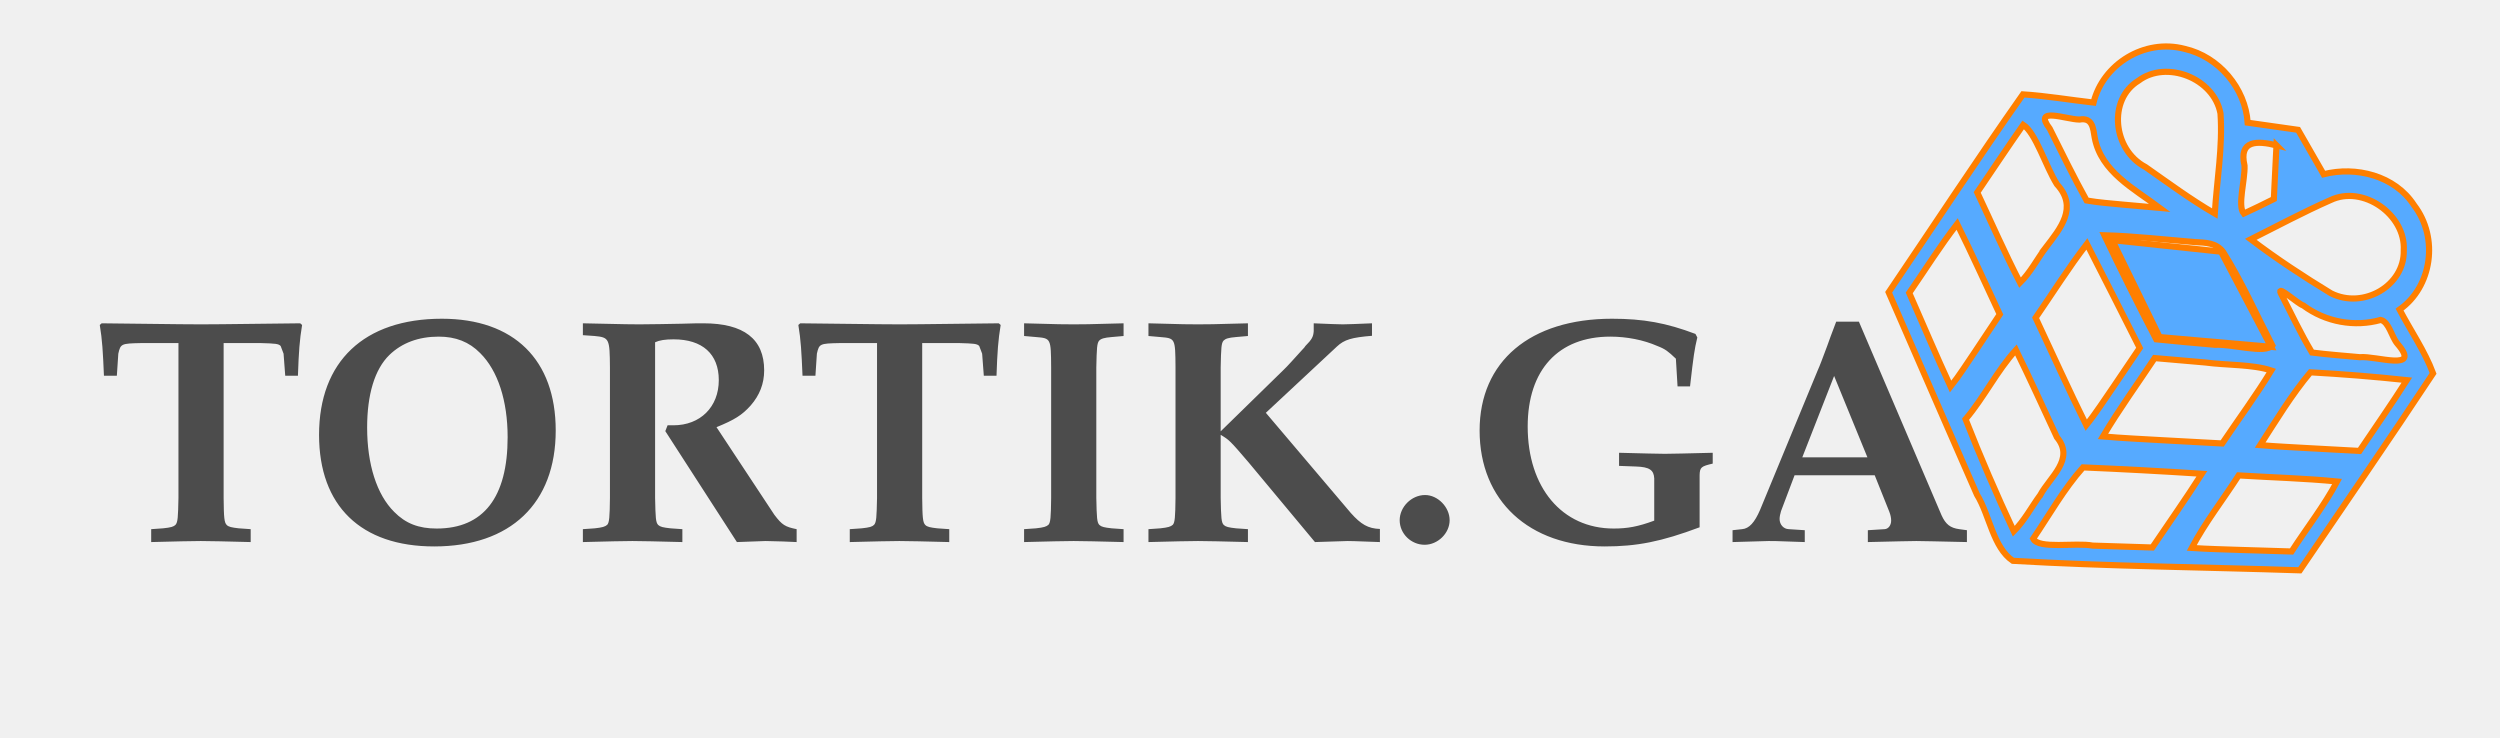
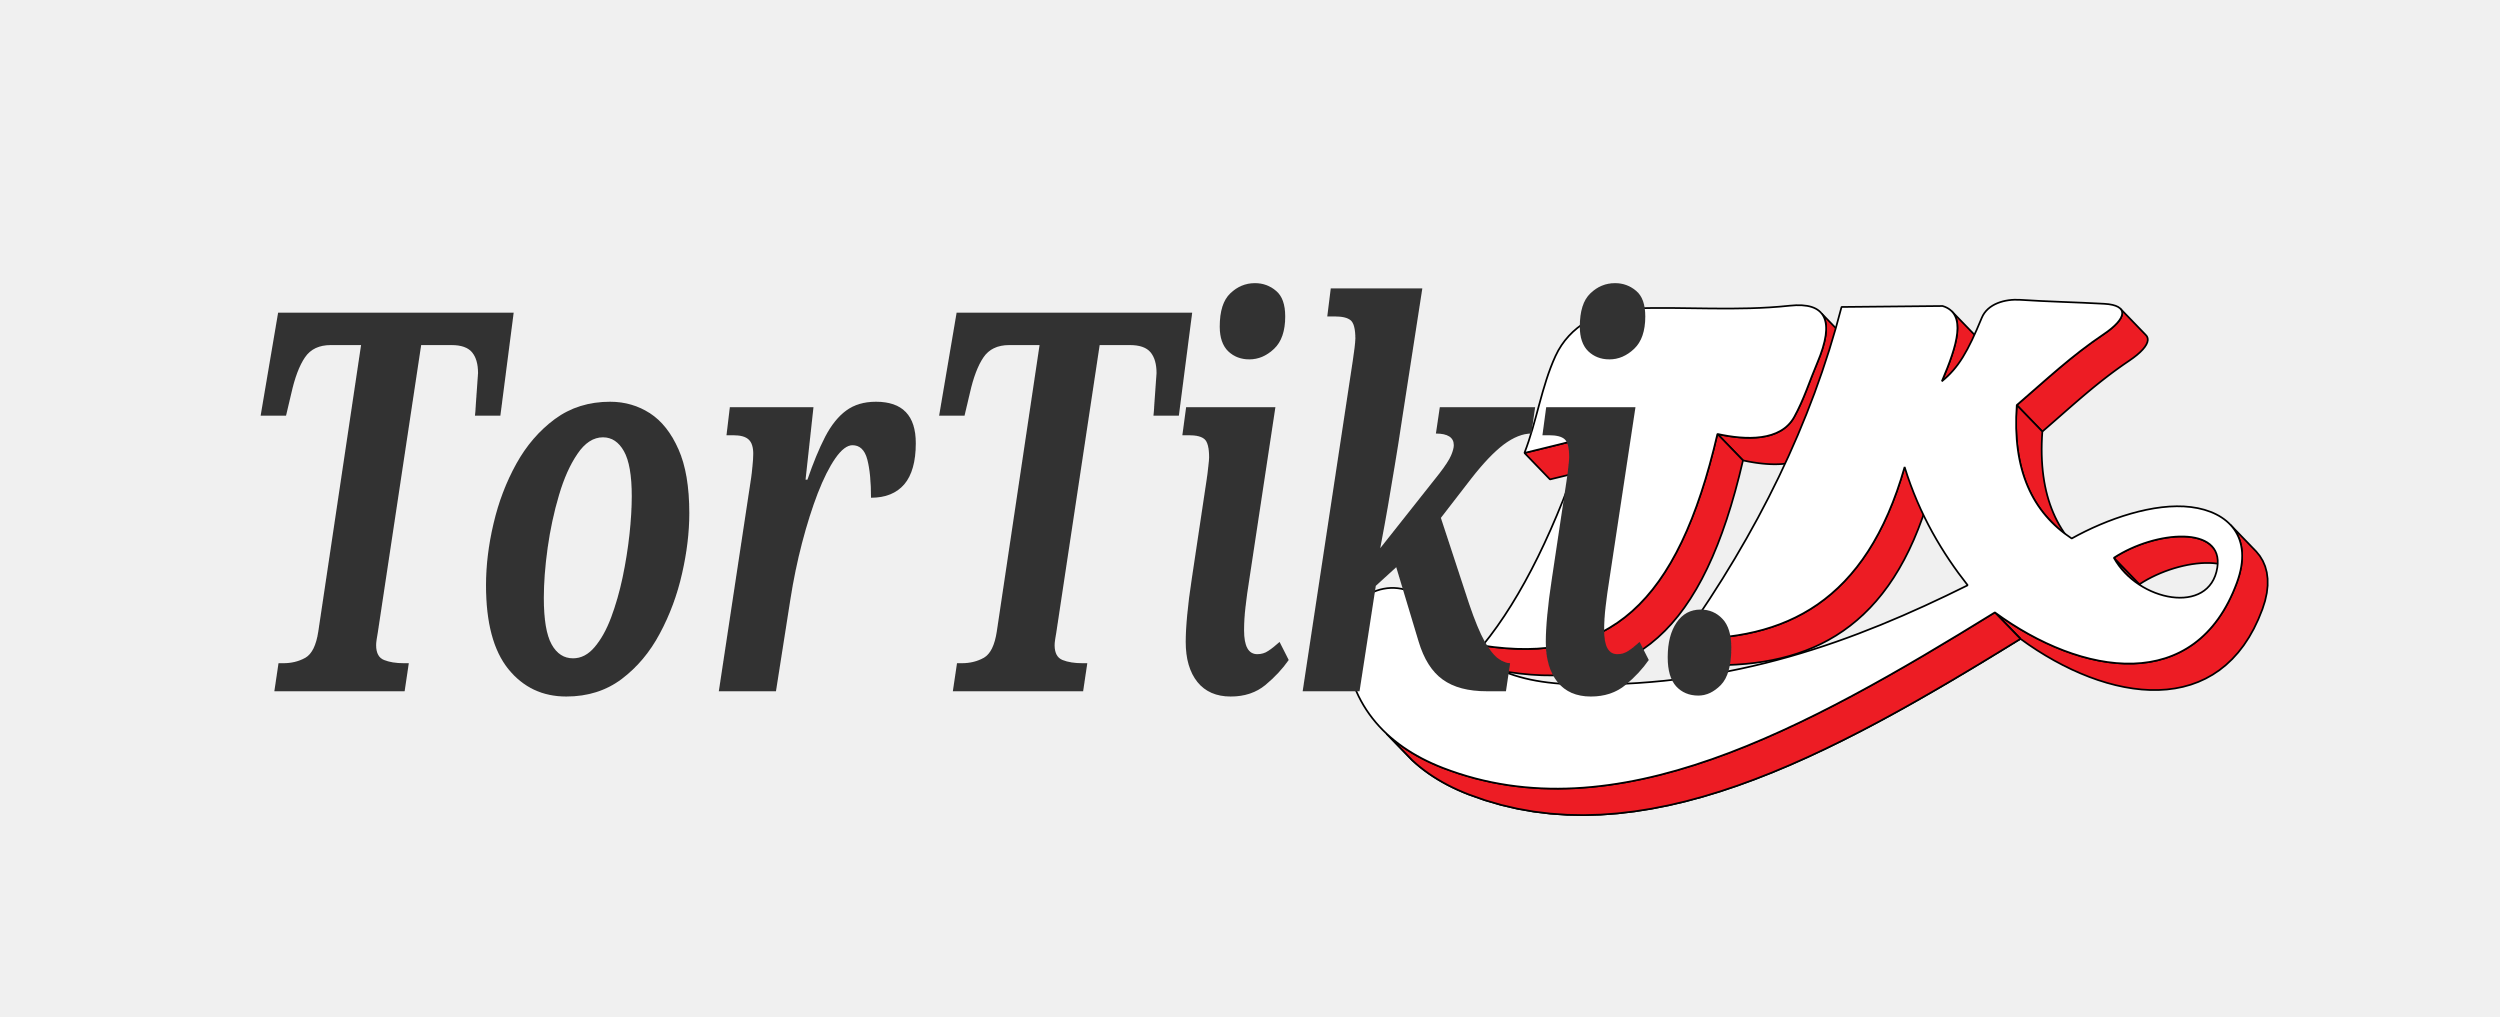
- <svg xmlns="http://www.w3.org/2000/svg" width="610" height="180">
+ <svg xmlns="http://www.w3.org/2000/svg" width="487" height="198">
  <defs>
-     <filter height="200%" width="200%" y="-50%" x="-50%" id="svg_1_blur">
+     <filter height="200%" width="200%" y="-50%" x="-50%" id="svg_21_blur">
      <feGaussianBlur stdDeviation="0" in="SourceGraphic" />
    </filter>
  </defs>
  <g>
-     <rect fill="none" id="canvas_background" height="182" width="612" y="-1" x="-1" />
-     <g display="none" id="canvasGrid">
-       <rect fill="url(#gridpattern)" stroke-width="0" y="7" x="7" height="187" width="623" id="svg_3" />
-     </g>
+     <rect fill="none" id="canvas_background" height="200" width="489" y="-1" x="-1" />
  </g>
  <g>
-     <text style="cursor: move;" stroke="#000" transform="matrix(3.250345,0,0,3.250345,-46.29792,-969.3363) " font-weight="bold" xml:space="preserve" text-anchor="start" font-family="'Palatino Linotype', 'Book Antiqua', Palatino, serif" font-size="24" id="svg_2" y="338.84" x="21.329" stroke-opacity="null" stroke-width="0" fill="#4c4c4c">TORTIK.GA</text>
-     <path filter="url(#svg_1_blur)" stroke="#ff7f00" id="svg_1" d="m555.461,35.457c-4.681,-1.123 -9.242,-1.351 -7.796,4.972c0.139,3.546 -1.772,9.786 -0.185,11.688c2.476,-1.125 4.905,-2.341 7.335,-3.552c0.215,-4.37 0.43,-8.739 0.645,-13.109zm-15.056,16.65c0.504,-8.13 1.963,-16.231 1.394,-24.43c-1.601,-8.626 -13.213,-13.115 -20.012,-7.982c-7.498,4.55 -6.28,16.859 1.69,21.044c5.564,3.892 11.057,7.958 16.928,11.368zm28.344,19.451c7.916,4 18.005,-1.887 17.77,-10.483c0.501,-8.666 -9.933,-16.035 -17.873,-12.253c-6.631,2.914 -12.994,6.342 -19.455,9.574c6.25,4.74 12.855,9.086 19.558,13.162l0,0zm7.043,15.597c3.89,-0.398 15.168,3.658 9.215,-3.242c-1.476,-1.707 -2.07,-5.364 -4.106,-5.85c-6.338,1.781 -13.406,0.56 -18.889,-3.52c-1.341,-0.403 -6.399,-5.093 -5.542,-3.071c2.528,4.86 4.83,9.838 7.659,14.548c3.88,0.491 7.775,0.777 11.663,1.135l-0,0zm-57.563,-37.208c2.92,0.26 5.841,0.521 8.761,0.781c-6.288,-4.698 -14.322,-8.835 -15.874,-17.118c-0.388,-2.409 -0.575,-4.992 -3.747,-4.435c-3.315,-0.049 -11.423,-3.286 -7.224,2.23c2.939,5.863 5.801,11.769 8.991,17.515c3.011,0.533 6.063,0.719 9.093,1.028l-0,-0zm22.264,34.183c4.175,-0.241 12.2,2.266 13.948,0.16c-3.923,-7.614 -7.404,-15.492 -11.971,-22.774c-1.695,-2.324 -4.353,-2.309 -6.888,-2.449c-7.374,-0.591 -14.751,-1.457 -22.129,-1.667c4.068,8.531 8.296,17 12.671,25.395c4.786,0.503 9.579,0.899 14.369,1.335l0,-0zm23.187,25.242c4.015,0.219 8.03,0.437 12.045,0.656c3.856,-5.753 7.834,-11.428 11.547,-17.275c-7.833,-0.841 -15.687,-1.474 -23.535,-1.909c-4.613,5.505 -8.37,11.73 -12.259,17.767c4.065,0.343 8.136,0.522 12.202,0.762zm-64.553,-48.916c3.597,-4.695 7.992,-9.847 2.766,-15.492c-2.744,-4.387 -5.167,-12.511 -8.216,-14.508c-3.82,5.447 -7.497,10.993 -11.234,16.497c3.467,7.348 6.72,14.792 10.446,22.027c2.494,-2.453 4.156,-5.718 6.239,-8.524zm28.651,46.967c4.813,0.261 9.627,0.521 14.44,0.782c3.989,-5.934 8.258,-11.692 11.977,-17.799c-4.457,-1.519 -10.904,-1.259 -16.2,-1.971c-4.086,-0.355 -8.172,-0.709 -12.259,-1.064c-4.218,6.364 -8.721,12.553 -12.615,19.123c4.882,0.429 9.771,0.642 14.657,0.929l0,0zm-12.106,-13.03c2.139,-3.163 4.277,-6.325 6.416,-9.488c-4.292,-8.466 -8.538,-16.953 -12.887,-25.393c-4.471,5.79 -8.358,12.008 -12.512,18.028c4.107,8.736 8.068,17.536 12.353,26.196c2.402,-2.968 4.451,-6.212 6.63,-9.343zm31.469,39.805c4,0.121 8,0.243 12.001,0.364c3.684,-5.7 7.941,-11.123 11.111,-17.081c-7.962,-0.78 -16.016,-0.985 -24.018,-1.482c-3.795,5.909 -8.192,11.508 -11.459,17.701c4.121,0.274 8.245,0.351 12.366,0.498zm-65.099,-48.61c1.97,-2.963 3.94,-5.925 5.91,-8.888c-3.461,-7.355 -6.77,-14.775 -10.41,-22.053c-4.185,5.398 -7.809,11.208 -11.689,16.827c3.355,7.621 6.578,15.295 10.089,22.854c2.21,-2.781 4.095,-5.81 6.099,-8.74zm28.569,47.54c4.852,0.153 9.704,0.306 14.556,0.459c4.039,-5.991 8.216,-11.892 12.092,-17.989c-9.665,-0.624 -19.335,-1.142 -29.002,-1.555c-4.679,5.258 -8.208,11.555 -12.16,17.396c1.289,2.659 10.38,0.886 14.513,1.689l-0,0zm-12.769,-12.368c2.379,-4.405 8.487,-8.74 4.05,-14.072c-3.3,-7.114 -6.553,-14.249 -10.003,-21.3c-4.653,5.11 -7.785,11.594 -12.294,16.902c3.621,9.218 7.556,18.351 11.769,27.347c2.565,-2.573 4.33,-5.942 6.477,-8.877l-0,0zm-22.911,-17.082c-4.7,-10.787 -9.399,-21.574 -14.099,-32.36c10.906,-16.109 21.571,-32.386 32.766,-48.295c5.756,0.37 11.481,1.354 17.222,2.005c2.3,-9.306 12.377,-15.691 22.208,-13.11c8.415,1.906 14.857,9.677 15.407,18.014c4.1,0.582 8.2,1.164 12.3,1.746c2.075,3.613 4.149,7.226 6.224,10.839c7.829,-2.004 17.372,0.284 22.07,7.55c6.129,7.998 4.333,19.953 -3.538,25.475c2.722,5.182 6.156,10.114 8.182,15.561c-10.658,16.137 -21.664,32.043 -32.512,48.052c-23.341,-0.773 -46.683,-0.973 -70.025,-2.317c-4.838,-3.273 -5.639,-11.092 -8.76,-16.153c-2.497,-5.663 -4.972,-11.335 -7.444,-17.008l0,0z" stroke-width="1.5" fill="#56aaff" />
-     <path id="svg_15" d="m344.294,53.412" opacity="0.5" fill-opacity="null" stroke-width="1.5" stroke="#00ff00" fill="#56aaff" />
-     <path stroke="#ff7f00" id="svg_18" d="m515.387,58.591l11.56,23.654l27.189,2.387l-12.203,-23.22l-26.546,-2.821z" fill-opacity="null" stroke-width="1.5" fill="#56aaff" />
+     <ellipse ry="81.673" rx="239.13" id="svg_20" cy="101.761" cx="239.689" stroke-width="0.338" fill="none" />
+     <g transform="rotate(9.715701 352.7493,108.9481) " stroke="null" id="svg_1">
+       <polygon stroke="#000000" id="svg_3" points="305.529,92.998 311.309,97.236 310.767,97.481 310.207,97.731 309.631,97.991 309.036,98.256 308.422,98.53 307.786,98.812 307.129,99.103 306.448,99.401 305.744,99.711 305.014,100.031 304.259,100.361 303.475,100.702 302.663,101.055 301.822,101.419 300.949,101.795 300.044,102.185 294.264,97.946 295.169,97.558 296.042,97.179 296.883,96.815 297.695,96.463 298.479,96.122 299.235,95.793 299.964,95.473 300.668,95.163 301.348,94.864 302.006,94.573 302.641,94.292 303.256,94.018 303.851,93.752 304.428,93.494 304.987,93.243 305.529,92.998 " stroke-miterlimit="2.613" stroke-linejoin="bevel" stroke-width="0.338" fill="#ED1C24" clip-rule="evenodd" fill-rule="evenodd" />
+       <polygon stroke="#000000" id="svg_4" points="346.761,61.412 352.541,65.65 353.044,66.211 353.444,66.898 353.739,67.711 353.929,68.652 354.015,69.72 353.995,70.917 353.871,72.244 353.64,73.7 353.303,75.287 353.138,76.001 352.983,76.71 352.835,77.416 352.691,78.116 352.55,78.814 352.41,79.509 352.27,80.201 352.126,80.891 351.98,81.58 351.825,82.268 351.663,82.957 351.49,83.644 351.306,84.334 351.107,85.023 350.892,85.715 350.659,86.409 350.477,86.881 350.267,87.329 350.03,87.752 349.767,88.152 349.48,88.528 349.17,88.885 348.837,89.218 348.482,89.53 348.109,89.822 347.716,90.093 347.304,90.346 346.876,90.579 346.432,90.794 345.973,90.992 345.502,91.172 345.017,91.335 344.522,91.485 344.016,91.617 343.502,91.736 342.979,91.84 342.449,91.931 341.913,92.008 341.372,92.072 340.828,92.126 340.282,92.168 339.733,92.199 339.185,92.22 338.636,92.231 338.091,92.234 337.549,92.228 337.009,92.214 336.475,92.192 330.695,87.954 331.229,87.976 331.768,87.989 332.311,87.995 332.857,87.993 333.405,87.981 333.953,87.96 334.502,87.929 335.048,87.887 335.593,87.834 336.133,87.77 336.669,87.692 337.199,87.601 337.722,87.497 338.236,87.379 338.742,87.247 339.237,87.096 339.722,86.934 340.194,86.752 340.653,86.556 341.095,86.34 341.524,86.106 341.935,85.855 342.328,85.584 342.702,85.292 343.057,84.98 343.389,84.647 343.7,84.291 343.987,83.914 344.25,83.515 344.487,83.09 344.698,82.643 344.88,82.171 345.113,81.476 345.327,80.785 345.525,80.096 345.71,79.406 345.883,78.718 346.045,78.03 346.2,77.342 346.346,76.652 346.49,75.962 346.63,75.271 346.77,74.576 346.911,73.877 347.054,73.177 347.203,72.472 347.359,71.763 347.523,71.048 347.86,69.461 348.091,68.005 348.216,66.679 348.235,65.481 348.149,64.414 347.958,63.473 347.663,62.66 347.263,61.973 346.761,61.412 " stroke-miterlimit="2.613" stroke-linejoin="bevel" stroke-width="0.338" fill="#ED1C24" clip-rule="evenodd" fill-rule="evenodd" />
+       <polygon stroke="#000000" id="svg_5" points="330.695,87.954 336.475,92.192 336.261,95.336 335.992,98.36 335.665,101.267 335.282,104.058 334.841,106.734 334.34,109.299 333.78,111.751 333.159,114.093 332.479,116.324 331.737,118.449 330.932,120.466 330.063,122.38 329.132,124.189 328.135,125.895 327.074,127.499 325.946,129.005 324.752,130.41 323.49,131.719 322.161,132.931 320.762,134.049 319.294,135.073 317.756,136.005 316.147,136.846 314.465,137.598 312.712,138.261 310.885,138.837 308.985,139.327 307.009,139.733 304.958,140.056 302.832,140.298 300.628,140.459 298.346,140.541 292.567,136.303 294.847,136.221 297.052,136.06 299.178,135.818 301.229,135.495 303.205,135.089 305.105,134.599 306.932,134.022 308.684,133.359 310.366,132.607 311.976,131.767 313.514,130.835 314.982,129.811 316.381,128.692 317.71,127.481 318.972,126.172 320.165,124.767 321.293,123.261 322.355,121.656 323.352,119.95 324.283,118.142 325.152,116.229 325.957,114.211 326.699,112.086 327.379,109.855 328,107.513 328.56,105.061 329.06,102.497 329.501,99.82 329.886,97.029 330.212,94.122 330.481,91.098 330.695,87.954 " stroke-miterlimit="2.613" stroke-linejoin="bevel" stroke-width="0.338" fill="#ED1C24" clip-rule="evenodd" fill-rule="evenodd" />
+       <polygon stroke="#000000" id="svg_6" points="413.499,101.212 419.279,105.451 418.567,104.888 417.893,104.282 417.259,103.632 416.668,102.939 410.888,98.7 411.478,99.393 412.113,100.044 412.788,100.65 413.499,101.212 " stroke-miterlimit="2.613" stroke-linejoin="bevel" stroke-width="0.338" fill="#ED1C24" clip-rule="evenodd" fill-rule="evenodd" />
+       <polygon stroke="#000000" id="svg_7" points="410.888,98.7 416.668,102.939 417.347,102.331 418.059,101.742 418.798,101.177 419.562,100.635 420.345,100.119 421.148,99.629 421.964,99.168 422.791,98.737 423.624,98.338 424.462,97.972 425.299,97.641 426.134,97.345 426.962,97.088 427.779,96.87 428.584,96.693 429.372,96.558 430.137,96.466 430.881,96.422 431.596,96.424 432.282,96.474 432.932,96.575 433.546,96.726 434.117,96.932 434.645,97.192 435.125,97.509 429.345,93.271 428.865,92.954 428.338,92.694 427.765,92.489 427.152,92.336 426.502,92.236 425.816,92.186 425.1,92.184 424.357,92.229 423.592,92.319 422.803,92.455 421.999,92.632 421.181,92.85 420.354,93.106 419.519,93.403 418.681,93.734 417.844,94.1 417.011,94.497 416.183,94.929 415.368,95.391 414.565,95.88 413.782,96.397 413.017,96.939 412.279,97.504 411.568,98.092 410.888,98.7 " stroke-miterlimit="2.613" stroke-linejoin="bevel" stroke-width="0.338" fill="#ED1C24" clip-rule="evenodd" fill-rule="evenodd" />
+       <polygon stroke="#000000" id="svg_8" points="371.645,56.687 377.426,60.926 377.718,61.159 377.979,61.422 378.215,61.712 378.422,62.03 378.602,62.375 378.759,62.744 378.89,63.137 378.998,63.554 379.085,63.994 379.148,64.456 379.192,64.938 379.216,65.44 379.22,65.96 379.208,66.5 379.178,67.054 379.132,67.626 379.071,68.213 378.996,68.814 378.908,69.428 378.806,70.055 378.695,70.693 378.572,71.342 378.44,71.999 378.299,72.667 378.151,73.341 377.996,74.023 377.835,74.709 372.055,70.47 372.216,69.784 372.371,69.103 372.519,68.428 372.66,67.76 372.792,67.104 372.915,66.455 373.026,65.817 373.128,65.19 373.216,64.575 373.291,63.975 373.351,63.388 373.398,62.815 373.428,62.261 373.44,61.721 373.435,61.202 373.413,60.699 373.368,60.218 373.304,59.756 373.219,59.315 373.111,58.899 372.978,58.506 372.822,58.136 372.641,57.792 372.434,57.474 372.199,57.184 371.937,56.921 371.645,56.687 " stroke-miterlimit="2.613" stroke-linejoin="bevel" stroke-width="0.338" fill="#ED1C24" clip-rule="evenodd" fill-rule="evenodd" />
+       <polygon stroke="#000000" id="svg_9" points="403.872,50.601 409.652,54.84 409.956,55.101 410.151,55.422 410.242,55.794 410.227,56.22 410.11,56.692 409.891,57.21 409.574,57.768 409.158,58.368 408.645,59.002 408.038,59.669 407.338,60.367 406.831,60.856 406.332,61.343 405.843,61.831 405.36,62.319 404.885,62.808 404.417,63.297 403.954,63.788 403.499,64.279 403.047,64.773 402.6,65.267 402.159,65.763 401.72,66.26 401.285,66.759 400.853,67.26 400.424,67.763 399.996,68.27 399.569,68.778 399.143,69.289 398.718,69.804 398.293,70.319 397.866,70.84 397.439,71.363 397.011,71.89 396.58,72.42 396.147,72.955 395.711,73.492 395.271,74.034 394.828,74.58 394.38,75.131 393.927,75.687 393.468,76.246 393.004,76.811 387.223,72.573 387.687,72.008 388.146,71.448 388.599,70.893 389.048,70.342 389.491,69.796 389.93,69.254 390.367,68.716 390.8,68.182 391.23,67.651 391.659,67.125 392.086,66.601 392.512,66.08 392.937,65.565 393.363,65.051 393.789,64.54 394.216,64.031 394.643,63.525 395.073,63.022 395.505,62.521 395.94,62.021 396.379,61.524 396.82,61.028 397.266,60.534 397.719,60.041 398.175,59.549 398.636,59.059 399.104,58.569 399.58,58.08 400.062,57.591 400.553,57.104 401.051,56.617 401.557,56.129 402.258,55.432 402.866,54.763 403.378,54.13 403.794,53.531 404.111,52.971 404.33,52.454 404.447,51.981 404.462,51.556 404.371,51.183 404.176,50.864 403.872,50.601 " stroke-miterlimit="2.613" stroke-linejoin="bevel" stroke-width="0.338" fill="#ED1C24" clip-rule="evenodd" fill-rule="evenodd" />
+       <polygon stroke="#000000" id="svg_10" points="387.223,72.573 393.004,76.811 393.13,77.981 393.281,79.122 393.455,80.232 393.653,81.313 393.874,82.365 394.118,83.387 394.386,84.381 394.676,85.346 394.987,86.284 395.322,87.193 395.678,88.075 396.057,88.929 396.457,89.756 396.879,90.556 397.322,91.329 397.787,92.075 398.271,92.796 398.778,93.491 399.303,94.16 399.851,94.802 400.418,95.421 401.006,96.013 401.612,96.582 402.239,97.125 402.885,97.645 397.104,93.406 396.459,92.885 395.832,92.343 395.225,91.775 394.637,91.182 394.071,90.564 393.524,89.921 392.998,89.252 392.491,88.558 392.007,87.837 391.542,87.091 391.098,86.317 390.677,85.518 390.277,84.69 389.898,83.837 389.542,82.955 389.207,82.046 388.895,81.106 388.605,80.143 388.339,79.148 388.094,78.126 387.873,77.074 387.675,75.994 387.501,74.883 387.349,73.742 387.223,72.573 " stroke-miterlimit="2.613" stroke-linejoin="bevel" stroke-width="0.338" fill="#ED1C24" clip-rule="evenodd" fill-rule="evenodd" />
+       <polygon stroke="#000000" id="svg_11" points="432.22,88.564 437.999,92.802 438.846,93.543 439.589,94.398 440.216,95.369 440.72,96.456 441.092,97.66 441.325,98.983 441.409,100.426 441.337,101.992 441.099,103.679 440.649,105.76 440.098,107.711 439.447,109.532 438.702,111.228 437.866,112.798 436.943,114.249 435.938,115.579 434.855,116.795 433.696,117.896 432.467,118.885 431.171,119.765 429.812,120.54 428.394,121.209 426.922,121.776 425.399,122.244 423.83,122.615 422.217,122.892 420.565,123.076 418.879,123.169 417.162,123.177 415.418,123.1 413.652,122.939 411.867,122.699 410.067,122.382 408.256,121.987 406.437,121.523 404.617,120.985 402.798,120.382 400.983,119.712 399.178,118.98 397.386,118.187 395.612,117.335 389.832,113.096 391.606,113.948 393.398,114.741 395.203,115.474 397.018,116.144 398.837,116.747 400.658,117.284 402.475,117.749 404.287,118.144 406.087,118.461 407.872,118.701 409.637,118.861 411.383,118.939 413.099,118.932 414.785,118.837 416.436,118.653 418.05,118.377 419.619,118.006 421.141,117.538 422.614,116.97 424.032,116.301 425.39,115.527 426.687,114.647 427.916,113.657 429.075,112.557 430.159,111.341 431.164,110.011 432.086,108.56 432.922,106.989 433.667,105.294 434.318,103.473 434.87,101.523 435.319,99.44 435.556,97.752 435.629,96.188 435.545,94.745 435.312,93.421 434.939,92.216 434.435,91.131 433.807,90.161 433.067,89.305 432.22,88.564 " stroke-miterlimit="2.613" stroke-linejoin="bevel" stroke-width="0.338" fill="#ED1C24" clip-rule="evenodd" fill-rule="evenodd" />
+       <polygon stroke="#000000" id="svg_16" points="389.832,113.096 395.612,117.335 392.543,120.03 389.473,122.705 386.401,125.353 383.327,127.97 380.249,130.548 377.169,133.084 374.085,135.57 370.997,138.002 367.904,140.374 364.807,142.679 361.706,144.914 358.598,147.072 355.486,149.147 352.367,151.133 349.241,153.023 346.108,154.818 342.969,156.505 339.821,158.08 336.666,159.54 333.503,160.877 330.33,162.087 327.149,163.163 323.958,164.101 320.758,164.894 317.547,165.535 314.325,166.021 311.094,166.344 307.85,166.502 304.596,166.484 301.329,166.289 298.05,165.91 294.758,165.342 293.641,165.1 292.544,164.831 291.468,164.535 290.412,164.212 289.378,163.861 288.367,163.482 287.379,163.075 286.413,162.642 285.472,162.178 284.555,161.687 283.663,161.167 282.796,160.619 277.016,156.381 277.883,156.928 278.775,157.448 279.692,157.939 280.633,158.401 281.599,158.837 282.587,159.244 283.598,159.622 284.632,159.974 285.688,160.297 286.764,160.593 287.861,160.861 288.978,161.104 292.27,161.672 295.549,162.052 298.816,162.246 302.071,162.264 305.314,162.106 308.546,161.782 311.767,161.297 314.977,160.655 318.178,159.861 321.369,158.925 324.551,157.849 327.722,156.64 330.886,155.302 334.041,153.843 337.189,152.267 340.328,150.58 343.461,148.786 346.586,146.895 349.706,144.908 352.818,142.834 355.926,140.677 359.027,138.44 362.124,136.136 365.218,133.765 368.304,131.332 371.388,128.846 374.469,126.31 377.547,123.731 380.621,121.114 383.693,118.466 386.762,115.792 389.832,113.096 " stroke-miterlimit="2.613" stroke-linejoin="bevel" stroke-width="0.338" fill="#ED1C24" clip-rule="evenodd" fill-rule="evenodd" />
+       <polygon stroke="#000000" id="svg_12" points="389.832,113.096 395.612,117.335 392.543,120.03 389.473,122.705 386.401,125.353 383.327,127.97 380.249,130.548 377.169,133.084 374.085,135.57 370.997,138.002 367.904,140.374 364.807,142.679 361.706,144.914 358.598,147.072 355.486,149.147 352.367,151.133 349.241,153.023 346.108,154.818 342.969,156.505 339.821,158.08 336.666,159.54 333.503,160.877 330.33,162.087 327.149,163.163 323.958,164.101 320.758,164.894 317.547,165.535 314.325,166.021 311.094,166.344 307.85,166.502 304.596,166.484 301.329,166.289 298.05,165.91 294.758,165.342 293.641,165.1 292.544,164.831 291.468,164.535 290.412,164.212 289.378,163.861 288.367,163.482 287.379,163.075 286.413,162.642 285.472,162.178 284.555,161.687 283.663,161.167 282.796,160.619 277.016,156.381 277.883,156.928 278.775,157.448 279.692,157.939 280.633,158.401 281.599,158.837 282.587,159.244 283.598,159.622 284.632,159.974 285.688,160.297 286.764,160.593 287.861,160.861 288.978,161.104 292.27,161.672 295.549,162.052 298.816,162.246 302.071,162.264 305.314,162.106 308.546,161.782 311.767,161.297 314.977,160.655 318.178,159.861 321.369,158.925 324.551,157.849 327.722,156.64 330.886,155.302 334.041,153.843 337.189,152.267 340.328,150.58 343.461,148.786 346.586,146.895 349.706,144.908 352.818,142.834 355.926,140.677 359.027,138.44 362.124,136.136 365.218,133.765 368.304,131.332 371.388,128.846 374.469,126.31 377.547,123.731 380.621,121.114 383.693,118.466 386.762,115.792 389.832,113.096 " stroke-miterlimit="2.613" stroke-linejoin="bevel" stroke-width="0.338" fill="#ED1C24" clip-rule="evenodd" fill-rule="evenodd" />
+       <polygon stroke="#000000" id="svg_13" points="279.938,129.66 285.718,133.898 286.362,134.384 286.984,134.939 287.843,135.754 288.692,136.537 289.534,137.288 290.371,138.007 291.205,138.692 292.035,139.347 292.867,139.968 293.699,140.557 287.919,136.319 287.087,135.73 286.256,135.108 285.425,134.454 284.591,133.768 283.754,133.049 282.911,132.299 282.063,131.516 281.204,130.7 280.582,130.146 279.938,129.66 " stroke-miterlimit="2.613" stroke-linejoin="bevel" stroke-width="0.338" fill="#ED1C24" clip-rule="evenodd" fill-rule="evenodd" />
+       <polygon stroke="#000000" id="svg_14" points="367.72,88.143 373.501,92.381 373.191,94.887 372.818,97.293 372.379,99.603 371.878,101.815 371.313,103.936 370.689,105.965 370.004,107.904 369.261,109.755 368.459,111.52 367.6,113.2 366.685,114.799 365.718,116.317 364.695,117.757 363.62,119.12 362.494,120.408 361.318,121.624 360.092,122.768 358.818,123.841 357.497,124.849 356.131,125.791 354.72,126.668 353.263,127.483 351.765,128.239 350.224,128.937 348.643,129.577 347.023,130.163 345.365,130.696 343.668,131.179 341.935,131.613 340.167,132 338.365,132.341 336.53,132.64 330.75,128.401 332.585,128.103 334.387,127.762 336.155,127.375 337.887,126.94 339.585,126.458 341.243,125.925 342.864,125.339 344.444,124.698 345.985,124.001 347.483,123.245 348.939,122.429 350.35,121.553 351.717,120.61 353.038,119.604 354.312,118.529 355.538,117.386 356.714,116.169 357.841,114.882 358.915,113.519 359.937,112.079 360.906,110.561 361.82,108.962 362.678,107.281 363.481,105.516 364.223,103.666 364.909,101.726 365.534,99.698 366.097,97.577 366.599,95.364 367.038,93.055 367.412,90.648 367.72,88.143 " stroke-miterlimit="2.613" stroke-linejoin="bevel" stroke-width="0.338" fill="#ED1C24" clip-rule="evenodd" fill-rule="evenodd" />
+       <path stroke="#000000" id="svg_15" d="m292.567,136.303c6.017,-10.606 10.235,-25.273 12.962,-43.305c-2.854,1.289 -6.353,2.836 -11.264,4.949c1.337,-6.547 1.084,-13.297 2.777,-19.642c1.668,-6.251 7.037,-10.348 12.962,-11.6c10.342,-2.186 20.26,-2.884 30.362,-5.754c6.77,-1.924 9.238,1.283 7.157,10.098c-0.903,3.824 -1.354,7.413 -2.643,11.123c-1.796,5.167 -8.522,6.042 -14.185,5.783c-1.988,34.155 -13.382,47.893 -38.128,48.348l0,0zm138.502,-39.113c0.119,9.469 -14.125,9.128 -20.181,1.511c7.076,-6.603 20.075,-9.912 20.181,-1.511l0,0zm-100.319,31.211c10.866,-22.699 17.679,-45.65 19.603,-68.91c6.456,-1.168 12.912,-2.336 19.369,-3.504c4.986,0.61 4.081,7.125 2.334,14.482c2.767,-3.189 4.01,-6.555 5.579,-13.511c0.651,-2.89 3.853,-4.404 6.789,-4.709c5.481,-0.568 10.789,-1.382 16.265,-2.002c4.921,-0.557 4.854,2.084 0.869,5.881c-5.454,5.199 -9.345,10.39 -14.334,16.444c1.226,12.639 6.554,20.128 14.93,23.808c6.117,-4.928 14.631,-9.625 21.872,-9.958c7.329,-0.336 13.019,3.682 11.294,13.019c-4.229,22.903 -26.66,23.041 -45.487,13.655c-32.718,28.842 -65.675,55.111 -100.854,48.007c-12.024,-2.428 -20.704,-9.491 -23.127,-21.86c-1.762,-8.994 8.833,-14.832 15.354,-8.543c9.202,8.874 16.632,12.243 31.577,9.848c29.372,-4.709 50.917,-17.145 70.943,-31.769c-5.788,-5.214 -11.61,-11.928 -16.003,-20.636c-2.941,27.254 -17.228,37.309 -36.973,40.258l0,0z" stroke-miterlimit="2.613" stroke-linejoin="bevel" stroke-width="0.338" fill="#FFFFFF" clip-rule="evenodd" fill-rule="evenodd" />
+     </g>
+     <text filter="url(#svg_21_blur)" stroke="#000000" transform="matrix(1.676284,0,0,2.346853,-165.8826,-294.3226) " font-weight="bold" font-style="italic" xml:space="preserve" text-anchor="start" font-family="'Simonetta', serif" font-size="44" id="svg_21" y="182.79" x="126.263" stroke-opacity="null" stroke-width="0" fill="#333333">TorTiki.</text>
  </g>
</svg>
